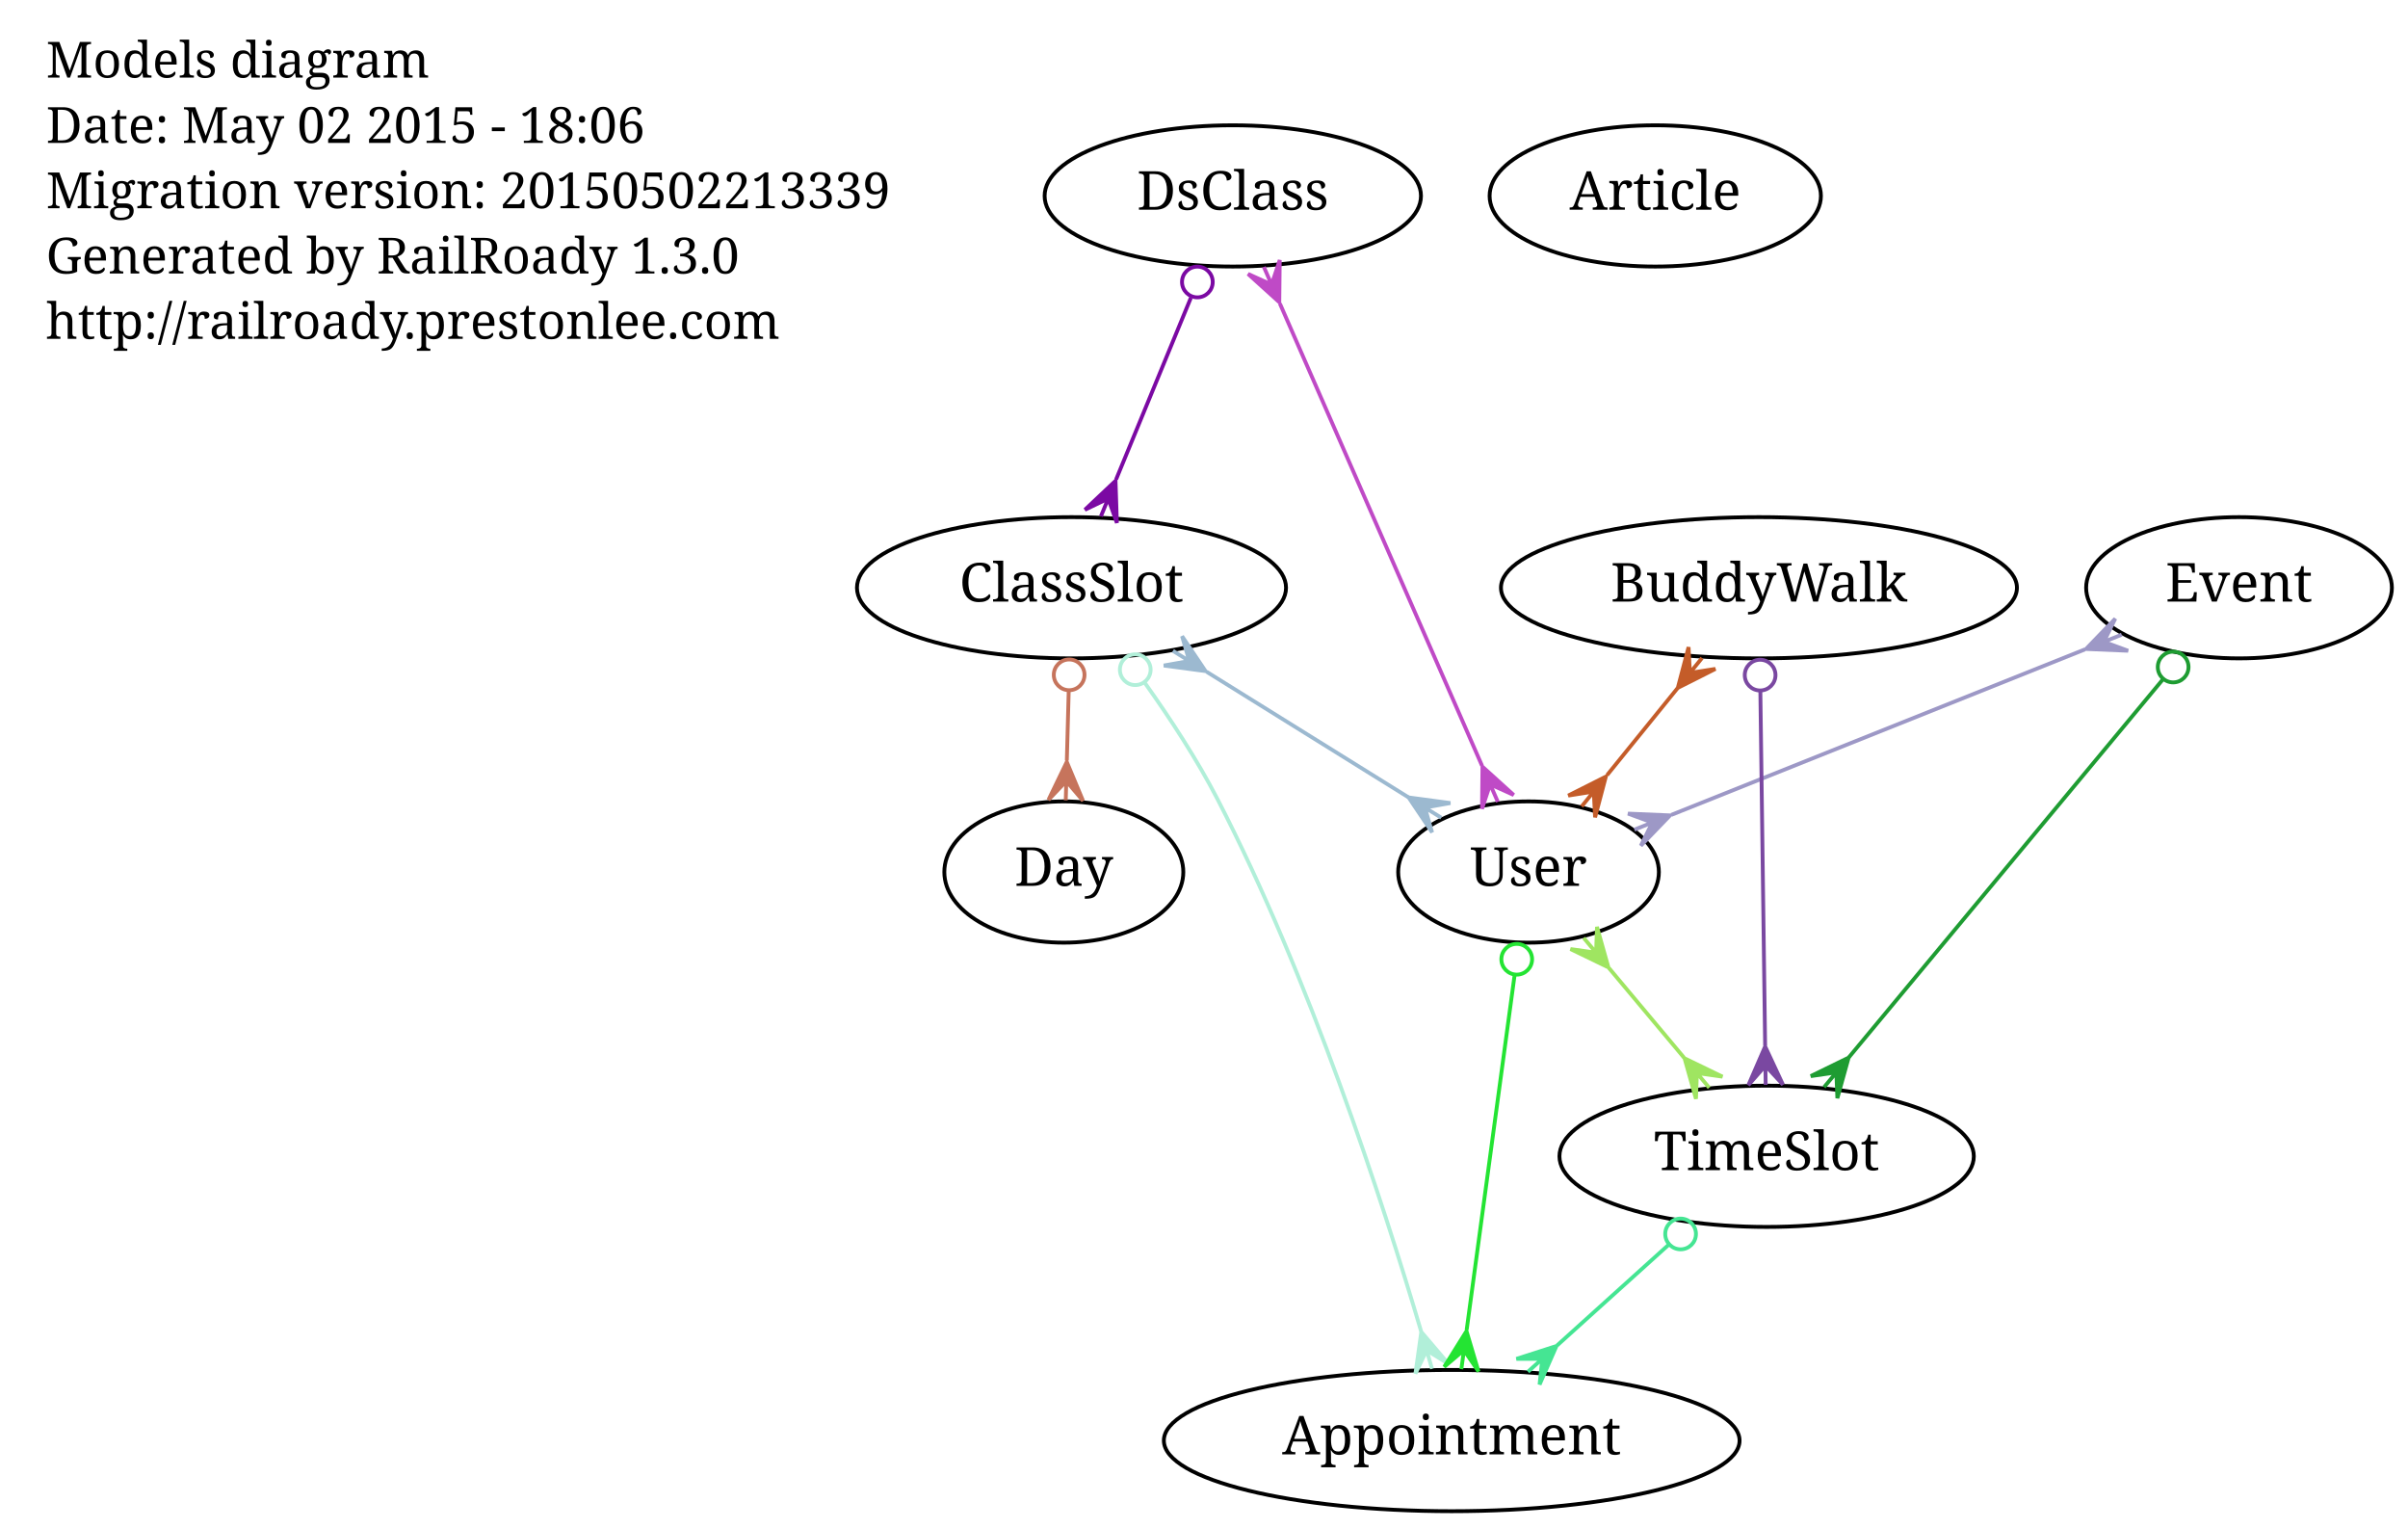
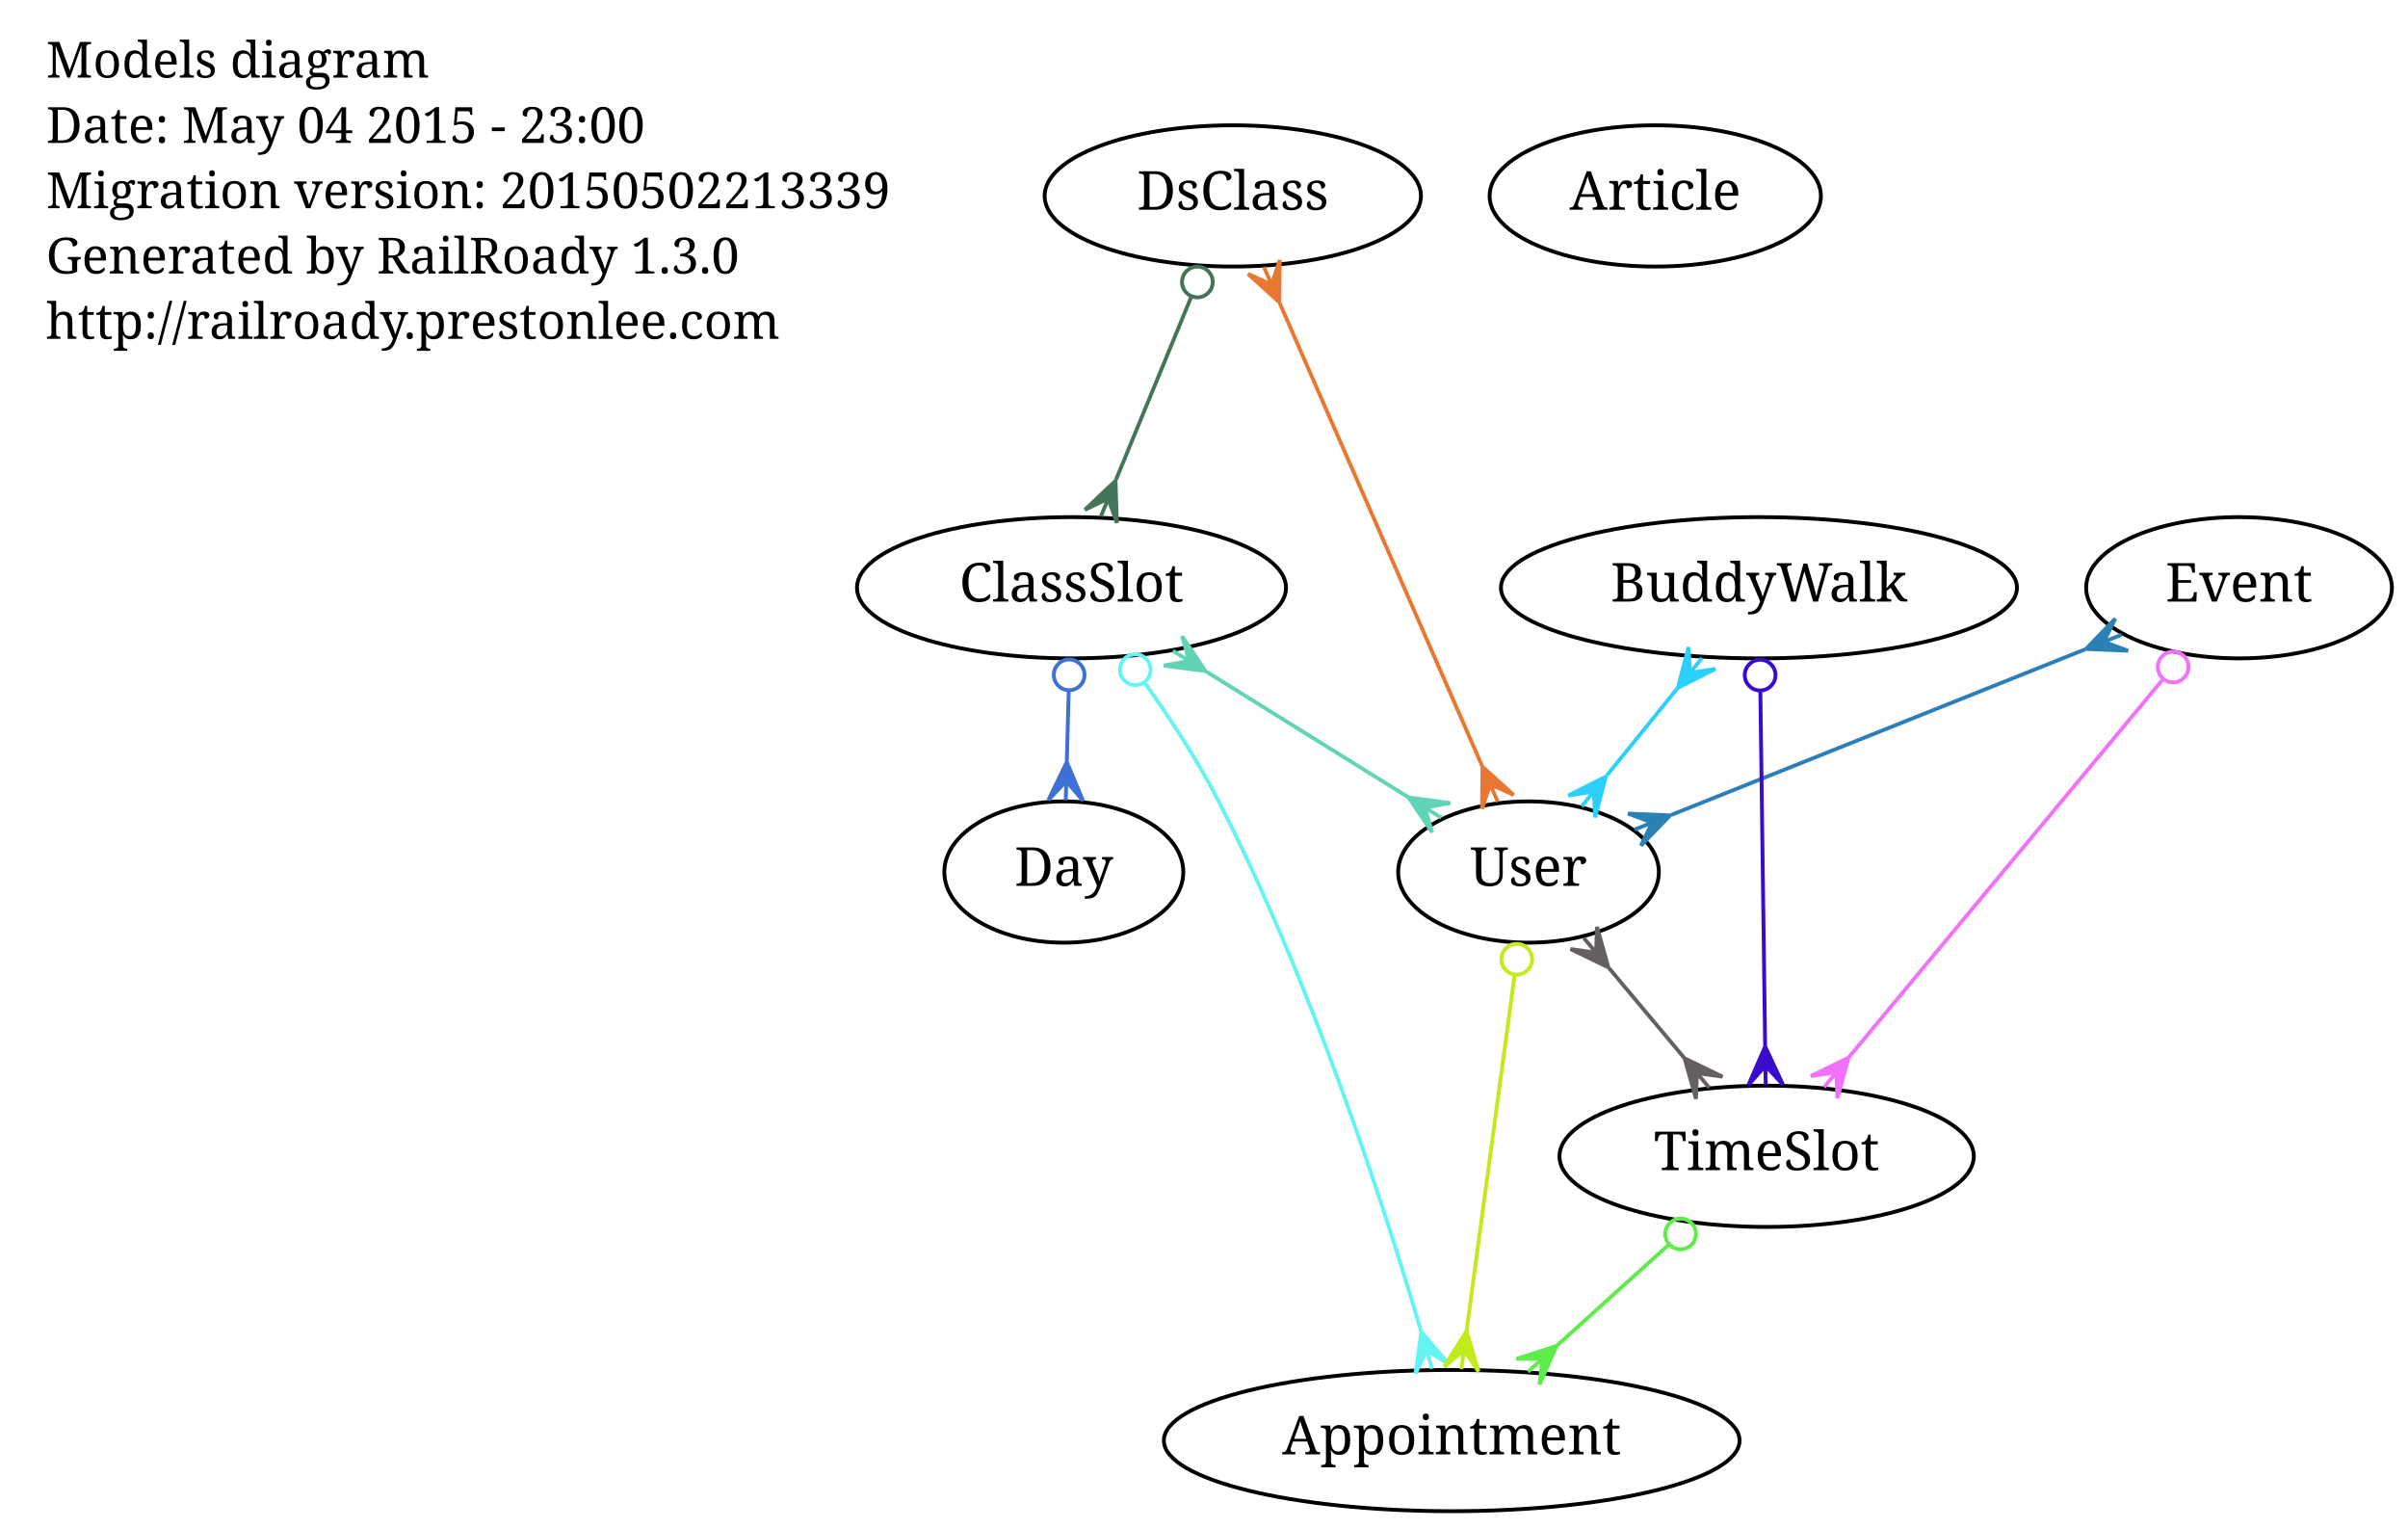
<svg xmlns="http://www.w3.org/2000/svg" width="627pt" height="398pt" viewBox="0.00 0.00 627.00 398.00">
  <g id="graph1" class="graph" transform="scale(1 1) rotate(0) translate(4 394)">
    <polygon fill="white" stroke="white" points="-4,5 -4,-394 624,-394 624,5 -4,5" />
    <g id="node1" class="node">
      <text text-anchor="start" x="8" y="-373.8" font-family="Times Roman,serif" font-size="13.00">Models diagram</text>
-       <text text-anchor="start" x="8" y="-356.8" font-family="Times Roman,serif" font-size="13.00">Date: May 02 2015 - 18:06</text>
+       <text text-anchor="start" x="8" y="-356.8" font-family="Times Roman,serif" font-size="13.00">Date: May 04 2015 - 23:00</text>
      <text text-anchor="start" x="8" y="-339.8" font-family="Times Roman,serif" font-size="13.00">Migration version: 20150502213339</text>
      <text text-anchor="start" x="8" y="-322.8" font-family="Times Roman,serif" font-size="13.00">Generated by RailRoady 1.3.0</text>
      <text text-anchor="start" x="8" y="-305.8" font-family="Times Roman,serif" font-size="13.00">http://railroady.prestonlee.com</text>
    </g>
    <g id="node2" class="node">
      <ellipse fill="none" stroke="black" cx="579" cy="-241" rx="39.807" ry="18.385" />
      <text text-anchor="middle" x="579" y="-237.4" font-family="Times Roman,serif" font-size="14.00">Event</text>
    </g>
    <g id="node9" class="node">
      <ellipse fill="none" stroke="black" cx="394" cy="-167" rx="33.941" ry="18.385" />
      <text text-anchor="middle" x="394" y="-163.4" font-family="Times Roman,serif" font-size="14.00">User</text>
    </g>
    <g id="edge4" class="edge">
-       <path fill="none" stroke="#9d98c6" d="M538.885,-224.954C506.887,-212.155 462.413,-194.365 431.205,-181.882" />
-       <polygon fill="#9d98c6" stroke="#9d98c6" points="539.166,-225.066 546.78,-232.959 543.809,-226.923 548.451,-228.78 548.451,-228.78 548.451,-228.78 543.809,-226.923 550.122,-224.602 539.166,-225.066 539.166,-225.066" />
-       <polygon fill="#9d98c6" stroke="#9d98c6" points="430.856,-181.743 423.243,-173.85 426.214,-179.886 421.571,-178.029 421.571,-178.029 421.571,-178.029 426.214,-179.886 419.9,-182.207 430.856,-181.743 430.856,-181.743" />
+       <path fill="none" stroke="#2a81b5" d="M538.885,-224.954C506.887,-212.155 462.413,-194.365 431.205,-181.882" />
+       <polygon fill="#2a81b5" stroke="#2a81b5" points="539.166,-225.066 546.78,-232.959 543.809,-226.923 548.451,-228.78 548.451,-228.78 548.451,-228.78 543.809,-226.923 550.122,-224.602 539.166,-225.066 539.166,-225.066" />
+       <polygon fill="#2a81b5" stroke="#2a81b5" points="430.856,-181.743 423.243,-173.85 426.214,-179.886 421.571,-178.029 421.571,-178.029 421.571,-178.029 426.214,-179.886 419.9,-182.207 430.856,-181.743 430.856,-181.743" />
    </g>
    <g id="node10" class="node">
      <ellipse fill="none" stroke="black" cx="456" cy="-93" rx="53.948" ry="18.385" />
      <text text-anchor="middle" x="456" y="-89.4" font-family="Times Roman,serif" font-size="14.00">TimeSlot</text>
    </g>
    <g id="edge2" class="edge">
-       <path fill="none" stroke="#1e9c32" d="M559.121,-217.081C536.699,-190.101 500.369,-146.388 477.357,-118.698" />
-       <ellipse fill="none" stroke="#1e9c32" cx="561.851" cy="-220.365" rx="4" ry="4" />
-       <polygon fill="#1e9c32" stroke="#1e9c32" points="477.349,-118.688 474.418,-108.121 474.153,-114.843 470.957,-110.997 470.957,-110.997 470.957,-110.997 474.153,-114.843 467.496,-113.874 477.349,-118.688 477.349,-118.688" />
+       <path fill="none" stroke="#f171fc" d="M559.121,-217.081C536.699,-190.101 500.369,-146.388 477.357,-118.698" />
+       <ellipse fill="none" stroke="#f171fc" cx="561.851" cy="-220.365" rx="4" ry="4" />
+       <polygon fill="#f171fc" stroke="#f171fc" points="477.349,-118.688 474.418,-108.121 474.153,-114.843 470.957,-110.997 470.957,-110.997 470.957,-110.997 474.153,-114.843 467.496,-113.874 477.349,-118.688 477.349,-118.688" />
    </g>
    <g id="node3" class="node">
      <ellipse fill="none" stroke="black" cx="317" cy="-343" rx="48.998" ry="18.385" />
      <text text-anchor="middle" x="317" y="-339.4" font-family="Times Roman,serif" font-size="14.00">DsClass</text>
    </g>
    <g id="node7" class="node">
      <ellipse fill="none" stroke="black" cx="275" cy="-241" rx="55.861" ry="18.385" />
      <text text-anchor="middle" x="275" y="-237.4" font-family="Times Roman,serif" font-size="14.00">ClassSlot</text>
    </g>
    <g id="edge6" class="edge">
-       <path fill="none" stroke="#7b09a3" d="M306.088,-316.499C300.112,-301.986 292.706,-284 286.622,-269.224" />
-       <ellipse fill="none" stroke="#7b09a3" cx="307.774" cy="-320.593" rx="4" ry="4" />
-       <polygon fill="#7b09a3" stroke="#7b09a3" points="286.462,-268.837 286.816,-257.876 284.558,-264.213 282.655,-259.59 282.655,-259.59 282.655,-259.59 284.558,-264.213 278.494,-261.303 286.462,-268.837 286.462,-268.837" />
+       <path fill="none" stroke="#447459" d="M306.088,-316.499C300.112,-301.986 292.706,-284 286.622,-269.224" />
+       <ellipse fill="none" stroke="#447459" cx="307.774" cy="-320.593" rx="4" ry="4" />
+       <polygon fill="#447459" stroke="#447459" points="286.462,-268.837 286.816,-257.876 284.558,-264.213 282.655,-259.59 282.655,-259.59 282.655,-259.59 284.558,-264.213 278.494,-261.303 286.462,-268.837 286.462,-268.837" />
    </g>
    <g id="edge8" class="edge">
-       <path fill="none" stroke="#bf4ac6" d="M329.262,-314.972C343.694,-281.985 367.507,-227.554 381.878,-194.708" />
-       <polygon fill="#bf4ac6" stroke="#bf4ac6" points="329.103,-315.336 320.972,-322.694 327.099,-319.917 325.095,-324.498 325.095,-324.498 325.095,-324.498 327.099,-319.917 329.218,-326.301 329.103,-315.336 329.103,-315.336" />
-       <polygon fill="#bf4ac6" stroke="#bf4ac6" points="382.005,-194.416 390.136,-187.058 384.01,-189.835 386.014,-185.255 386.014,-185.255 386.014,-185.255 384.01,-189.835 381.891,-183.451 382.005,-194.416 382.005,-194.416" />
+       <path fill="none" stroke="#e97731" d="M329.262,-314.972C343.694,-281.985 367.507,-227.554 381.878,-194.708" />
+       <polygon fill="#e97731" stroke="#e97731" points="329.103,-315.336 320.972,-322.694 327.099,-319.917 325.095,-324.498 325.095,-324.498 325.095,-324.498 327.099,-319.917 329.218,-326.301 329.103,-315.336 329.103,-315.336" />
+       <polygon fill="#e97731" stroke="#e97731" points="382.005,-194.416 390.136,-187.058 384.01,-189.835 386.014,-185.255 386.014,-185.255 386.014,-185.255 384.01,-189.835 381.891,-183.451 382.005,-194.416 382.005,-194.416" />
    </g>
    <g id="node4" class="node">
      <ellipse fill="none" stroke="black" cx="273" cy="-167" rx="31.113" ry="18.385" />
      <text text-anchor="middle" x="273" y="-163.4" font-family="Times Roman,serif" font-size="14.00">Day</text>
    </g>
    <g id="node5" class="node">
      <ellipse fill="none" stroke="black" cx="427" cy="-343" rx="43.133" ry="18.385" />
      <text text-anchor="middle" x="427" y="-339.4" font-family="Times Roman,serif" font-size="14.00">Article</text>
    </g>
    <g id="node6" class="node">
      <ellipse fill="none" stroke="black" cx="454" cy="-241" rx="67.175" ry="18.385" />
      <text text-anchor="middle" x="454" y="-237.4" font-family="Times Roman,serif" font-size="14.00">BuddyWalk</text>
    </g>
    <g id="edge12" class="edge">
-       <path fill="none" stroke="#c45c29" d="M432.788,-214.839C426.833,-207.494 420.371,-199.524 414.46,-192.234" />
-       <polygon fill="#c45c29" stroke="#c45c29" points="432.87,-214.94 435.673,-225.542 436.02,-218.824 439.169,-222.708 439.169,-222.708 439.169,-222.708 436.02,-218.824 442.664,-219.874 432.87,-214.94 432.87,-214.94" />
-       <polygon fill="#c45c29" stroke="#c45c29" points="414.136,-191.835 411.334,-181.233 410.987,-187.951 407.838,-184.067 407.838,-184.067 407.838,-184.067 410.987,-187.951 404.343,-186.901 414.136,-191.835 414.136,-191.835" />
+       <path fill="none" stroke="#2bd0fd" d="M432.788,-214.839C426.833,-207.494 420.371,-199.524 414.46,-192.234" />
+       <polygon fill="#2bd0fd" stroke="#2bd0fd" points="432.87,-214.94 435.673,-225.542 436.02,-218.824 439.169,-222.708 439.169,-222.708 439.169,-222.708 436.02,-218.824 442.664,-219.874 432.87,-214.94 432.87,-214.94" />
+       <polygon fill="#2bd0fd" stroke="#2bd0fd" points="414.136,-191.835 411.334,-181.233 410.987,-187.951 407.838,-184.067 407.838,-184.067 407.838,-184.067 410.987,-187.951 404.343,-186.901 414.136,-191.835 414.136,-191.835" />
    </g>
    <g id="edge10" class="edge">
-       <path fill="none" stroke="#7a48a1" d="M454.365,-214.006C454.717,-187.917 455.25,-148.527 455.61,-121.834" />
-       <ellipse fill="none" stroke="#7a48a1" cx="454.307" cy="-218.256" rx="4" ry="4" />
-       <polygon fill="#7a48a1" stroke="#7a48a1" points="455.614,-121.591 460.248,-111.653 455.681,-116.592 455.749,-111.592 455.749,-111.592 455.749,-111.592 455.681,-116.592 451.249,-111.531 455.614,-121.591 455.614,-121.591" />
+       <path fill="none" stroke="#390bcd" d="M454.365,-214.006C454.717,-187.917 455.25,-148.527 455.61,-121.834" />
+       <ellipse fill="none" stroke="#390bcd" cx="454.307" cy="-218.256" rx="4" ry="4" />
+       <polygon fill="#390bcd" stroke="#390bcd" points="455.614,-121.591 460.248,-111.653 455.681,-116.592 455.749,-111.592 455.749,-111.592 455.749,-111.592 455.681,-116.592 451.249,-111.531 455.614,-121.591 455.614,-121.591" />
    </g>
    <g id="edge18" class="edge">
-       <path fill="none" stroke="#c6745c" d="M274.279,-214.309C274.118,-208.377 273.948,-202.061 273.785,-196.04" />
-       <ellipse fill="none" stroke="#c6745c" cx="274.387" cy="-218.328" rx="4" ry="4" />
-       <polygon fill="#c6745c" stroke="#c6745c" points="273.775,-195.664 278.003,-185.546 273.64,-190.666 273.505,-185.667 273.505,-185.667 273.505,-185.667 273.64,-190.666 269.006,-185.789 273.775,-195.664 273.775,-195.664" />
+       <path fill="none" stroke="#3e71d3" d="M274.279,-214.309C274.118,-208.377 273.948,-202.061 273.785,-196.04" />
+       <ellipse fill="none" stroke="#3e71d3" cx="274.387" cy="-218.328" rx="4" ry="4" />
+       <polygon fill="#3e71d3" stroke="#3e71d3" points="273.775,-195.664 278.003,-185.546 273.64,-190.666 273.505,-185.667 273.505,-185.667 273.505,-185.667 273.64,-190.666 269.006,-185.789 273.775,-195.664 273.775,-195.664" />
    </g>
    <g id="node8" class="node">
      <ellipse fill="none" stroke="black" cx="374" cy="-19" rx="74.953" ry="18.385" />
      <text text-anchor="middle" x="374" y="-15.4" font-family="Times Roman,serif" font-size="14.00">Appointment</text>
    </g>
    <g id="edge14" class="edge">
-       <path fill="none" stroke="#b1efd9" d="M294.115,-216.216C300.646,-207.042 307.646,-196.35 313,-186 337.035,-139.539 355.98,-81.407 366.041,-47.417" />
-       <ellipse fill="none" stroke="#b1efd9" cx="291.601" cy="-219.67" rx="4" ry="4" />
-       <polygon fill="#b1efd9" stroke="#b1efd9" points="366.08,-47.285 373.195,-38.941 367.477,-42.484 368.875,-37.683 368.875,-37.683 368.875,-37.683 367.477,-42.484 364.554,-36.425 366.08,-47.285 366.08,-47.285" />
+       <path fill="none" stroke="#64f4f4" d="M294.115,-216.216C300.646,-207.042 307.646,-196.35 313,-186 337.035,-139.539 355.98,-81.407 366.041,-47.417" />
+       <ellipse fill="none" stroke="#64f4f4" cx="291.601" cy="-219.67" rx="4" ry="4" />
+       <polygon fill="#64f4f4" stroke="#64f4f4" points="366.08,-47.285 373.195,-38.941 367.477,-42.484 368.875,-37.683 368.875,-37.683 368.875,-37.683 367.477,-42.484 364.554,-36.425 366.08,-47.285 366.08,-47.285" />
    </g>
    <g id="edge16" class="edge">
-       <path fill="none" stroke="#9cb9d0" d="M310.143,-219.146C326.814,-208.78 346.568,-196.496 362.714,-186.455" />
-       <polygon fill="#9cb9d0" stroke="#9cb9d0" points="309.902,-219.296 299.034,-220.756 305.656,-221.937 301.41,-224.577 301.41,-224.577 301.41,-224.577 305.656,-221.937 303.786,-228.398 309.902,-219.296 309.902,-219.296" />
-       <polygon fill="#9cb9d0" stroke="#9cb9d0" points="362.779,-186.415 373.647,-184.955 367.025,-183.774 371.271,-181.134 371.271,-181.134 371.271,-181.134 367.025,-183.774 368.895,-177.313 362.779,-186.415 362.779,-186.415" />
+       <path fill="none" stroke="#61d4b5" d="M310.143,-219.146C326.814,-208.78 346.568,-196.496 362.714,-186.455" />
+       <polygon fill="#61d4b5" stroke="#61d4b5" points="309.902,-219.296 299.034,-220.756 305.656,-221.937 301.41,-224.577 301.41,-224.577 301.41,-224.577 305.656,-221.937 303.786,-228.398 309.902,-219.296 309.902,-219.296" />
+       <polygon fill="#61d4b5" stroke="#61d4b5" points="362.779,-186.415 373.647,-184.955 367.025,-183.774 371.271,-181.134 371.271,-181.134 371.271,-181.134 367.025,-183.774 368.895,-177.313 362.779,-186.415 362.779,-186.415" />
    </g>
    <g id="edge20" class="edge">
-       <path fill="none" stroke="#24e433" d="M390.352,-140.006C386.827,-113.917 381.504,-74.527 377.896,-47.834" />
-       <ellipse fill="none" stroke="#24e433" cx="390.931" cy="-144.292" rx="4" ry="4" />
-       <polygon fill="#24e433" stroke="#24e433" points="377.852,-47.502 380.972,-36.989 377.182,-42.547 376.512,-37.592 376.512,-37.592 376.512,-37.592 377.182,-42.547 372.053,-38.195 377.852,-47.502 377.852,-47.502" />
+       <path fill="none" stroke="#c2eb1b" d="M390.352,-140.006C386.827,-113.917 381.504,-74.527 377.896,-47.834" />
+       <ellipse fill="none" stroke="#c2eb1b" cx="390.931" cy="-144.292" rx="4" ry="4" />
+       <polygon fill="#c2eb1b" stroke="#c2eb1b" points="377.852,-47.502 380.972,-36.989 377.182,-42.547 376.512,-37.592 376.512,-37.592 376.512,-37.592 377.182,-42.547 372.053,-38.195 377.852,-47.502 377.852,-47.502" />
    </g>
    <g id="edge22" class="edge">
-       <path fill="none" stroke="#9fe561" d="M414.945,-142.002C421.234,-134.494 428.144,-126.248 434.471,-118.696" />
-       <polygon fill="#9fe561" stroke="#9fe561" points="414.802,-142.172 404.931,-146.947 411.591,-146.004 408.38,-149.837 408.38,-149.837 408.38,-149.837 411.591,-146.004 411.829,-152.727 414.802,-142.172 414.802,-142.172" />
-       <polygon fill="#9fe561" stroke="#9fe561" points="434.629,-118.508 444.5,-113.733 437.84,-114.675 441.051,-110.843 441.051,-110.843 441.051,-110.843 437.84,-114.675 437.601,-107.953 434.629,-118.508 434.629,-118.508" />
+       <path fill="none" stroke="#635f63" d="M414.945,-142.002C421.234,-134.494 428.144,-126.248 434.471,-118.696" />
+       <polygon fill="#635f63" stroke="#635f63" points="414.802,-142.172 404.931,-146.947 411.591,-146.004 408.38,-149.837 408.38,-149.837 408.38,-149.837 411.591,-146.004 411.829,-152.727 414.802,-142.172 414.802,-142.172" />
+       <polygon fill="#635f63" stroke="#635f63" points="434.629,-118.508 444.5,-113.733 437.84,-114.675 441.051,-110.843 441.051,-110.843 441.051,-110.843 437.84,-114.675 437.601,-107.953 434.629,-118.508 434.629,-118.508" />
    </g>
    <g id="edge24" class="edge">
-       <path fill="none" stroke="#45e593" d="M430.594,-70.073C421.354,-61.734 410.874,-52.276 401.464,-43.785" />
-       <ellipse fill="none" stroke="#45e593" cx="433.598" cy="-72.783" rx="4" ry="4" />
-       <polygon fill="#45e593" stroke="#45e593" points="401.287,-43.625 396.878,-33.584 397.575,-40.275 393.863,-36.925 393.863,-36.925 393.863,-36.925 397.575,-40.275 390.848,-40.266 401.287,-43.625 401.287,-43.625" />
+       <path fill="none" stroke="#5eec4b" d="M430.594,-70.073C421.354,-61.734 410.874,-52.276 401.464,-43.785" />
+       <ellipse fill="none" stroke="#5eec4b" cx="433.598" cy="-72.783" rx="4" ry="4" />
+       <polygon fill="#5eec4b" stroke="#5eec4b" points="401.287,-43.625 396.878,-33.584 397.575,-40.275 393.863,-36.925 393.863,-36.925 393.863,-36.925 397.575,-40.275 390.848,-40.266 401.287,-43.625 401.287,-43.625" />
    </g>
  </g>
</svg>
